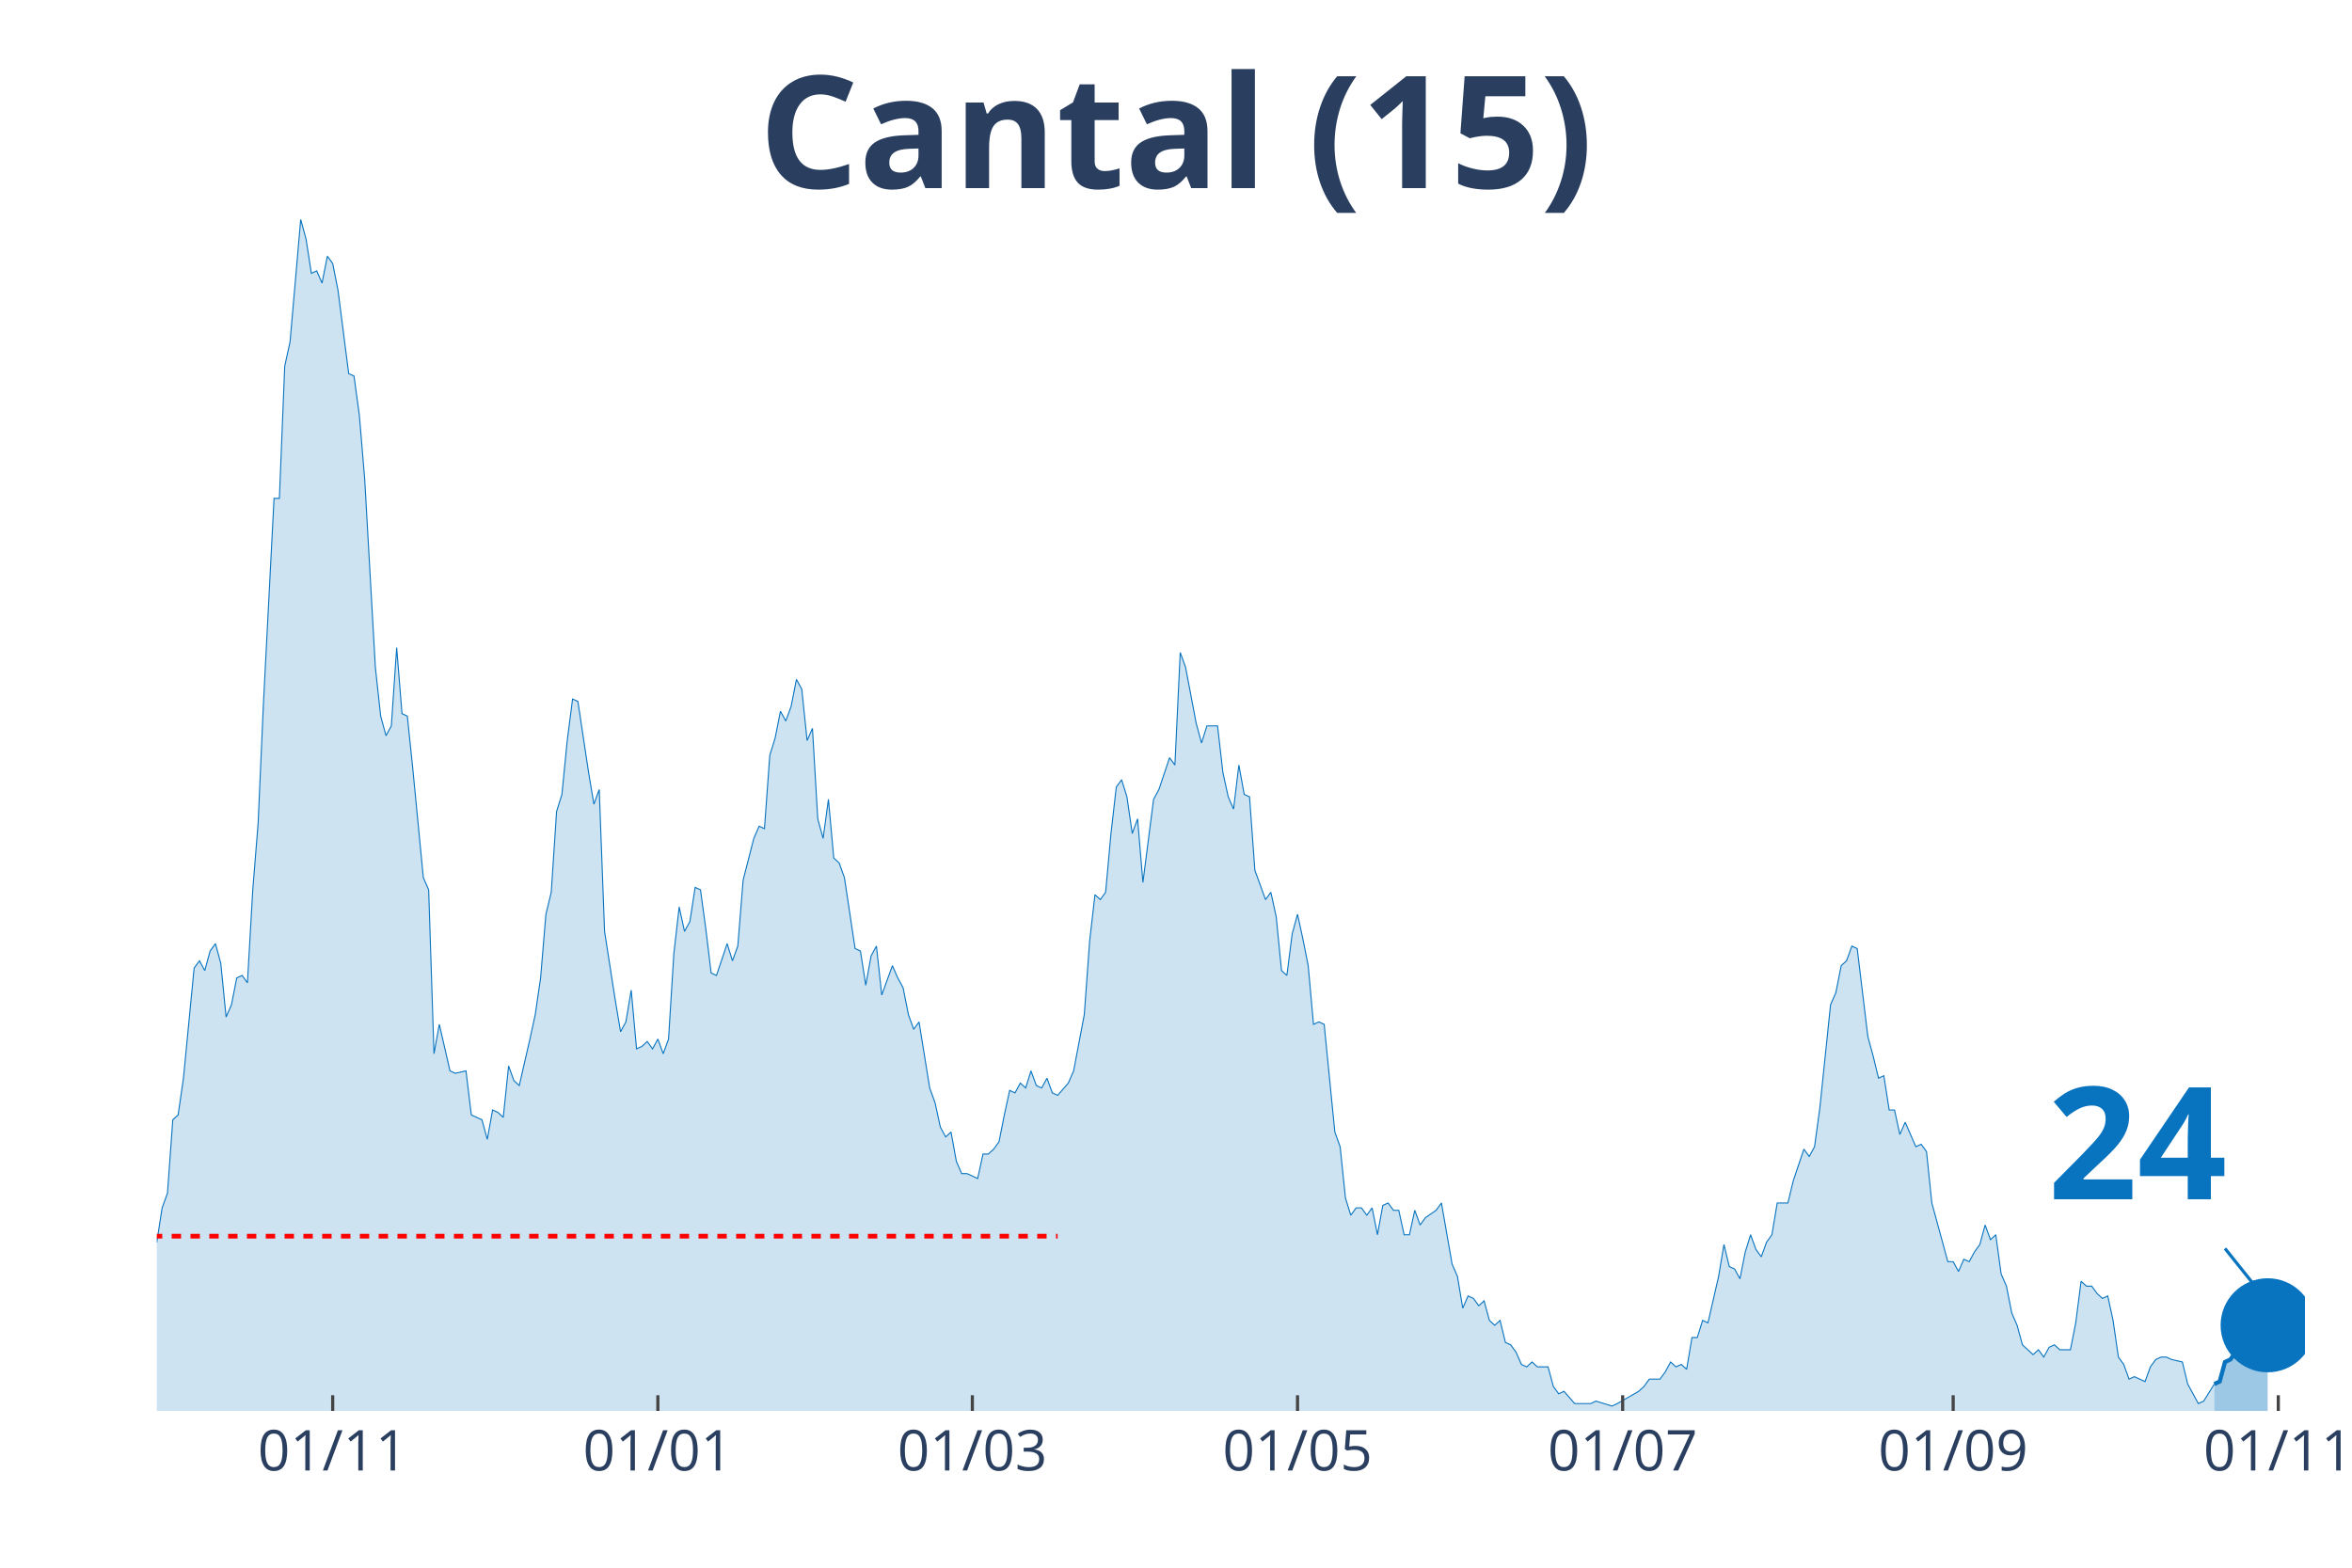
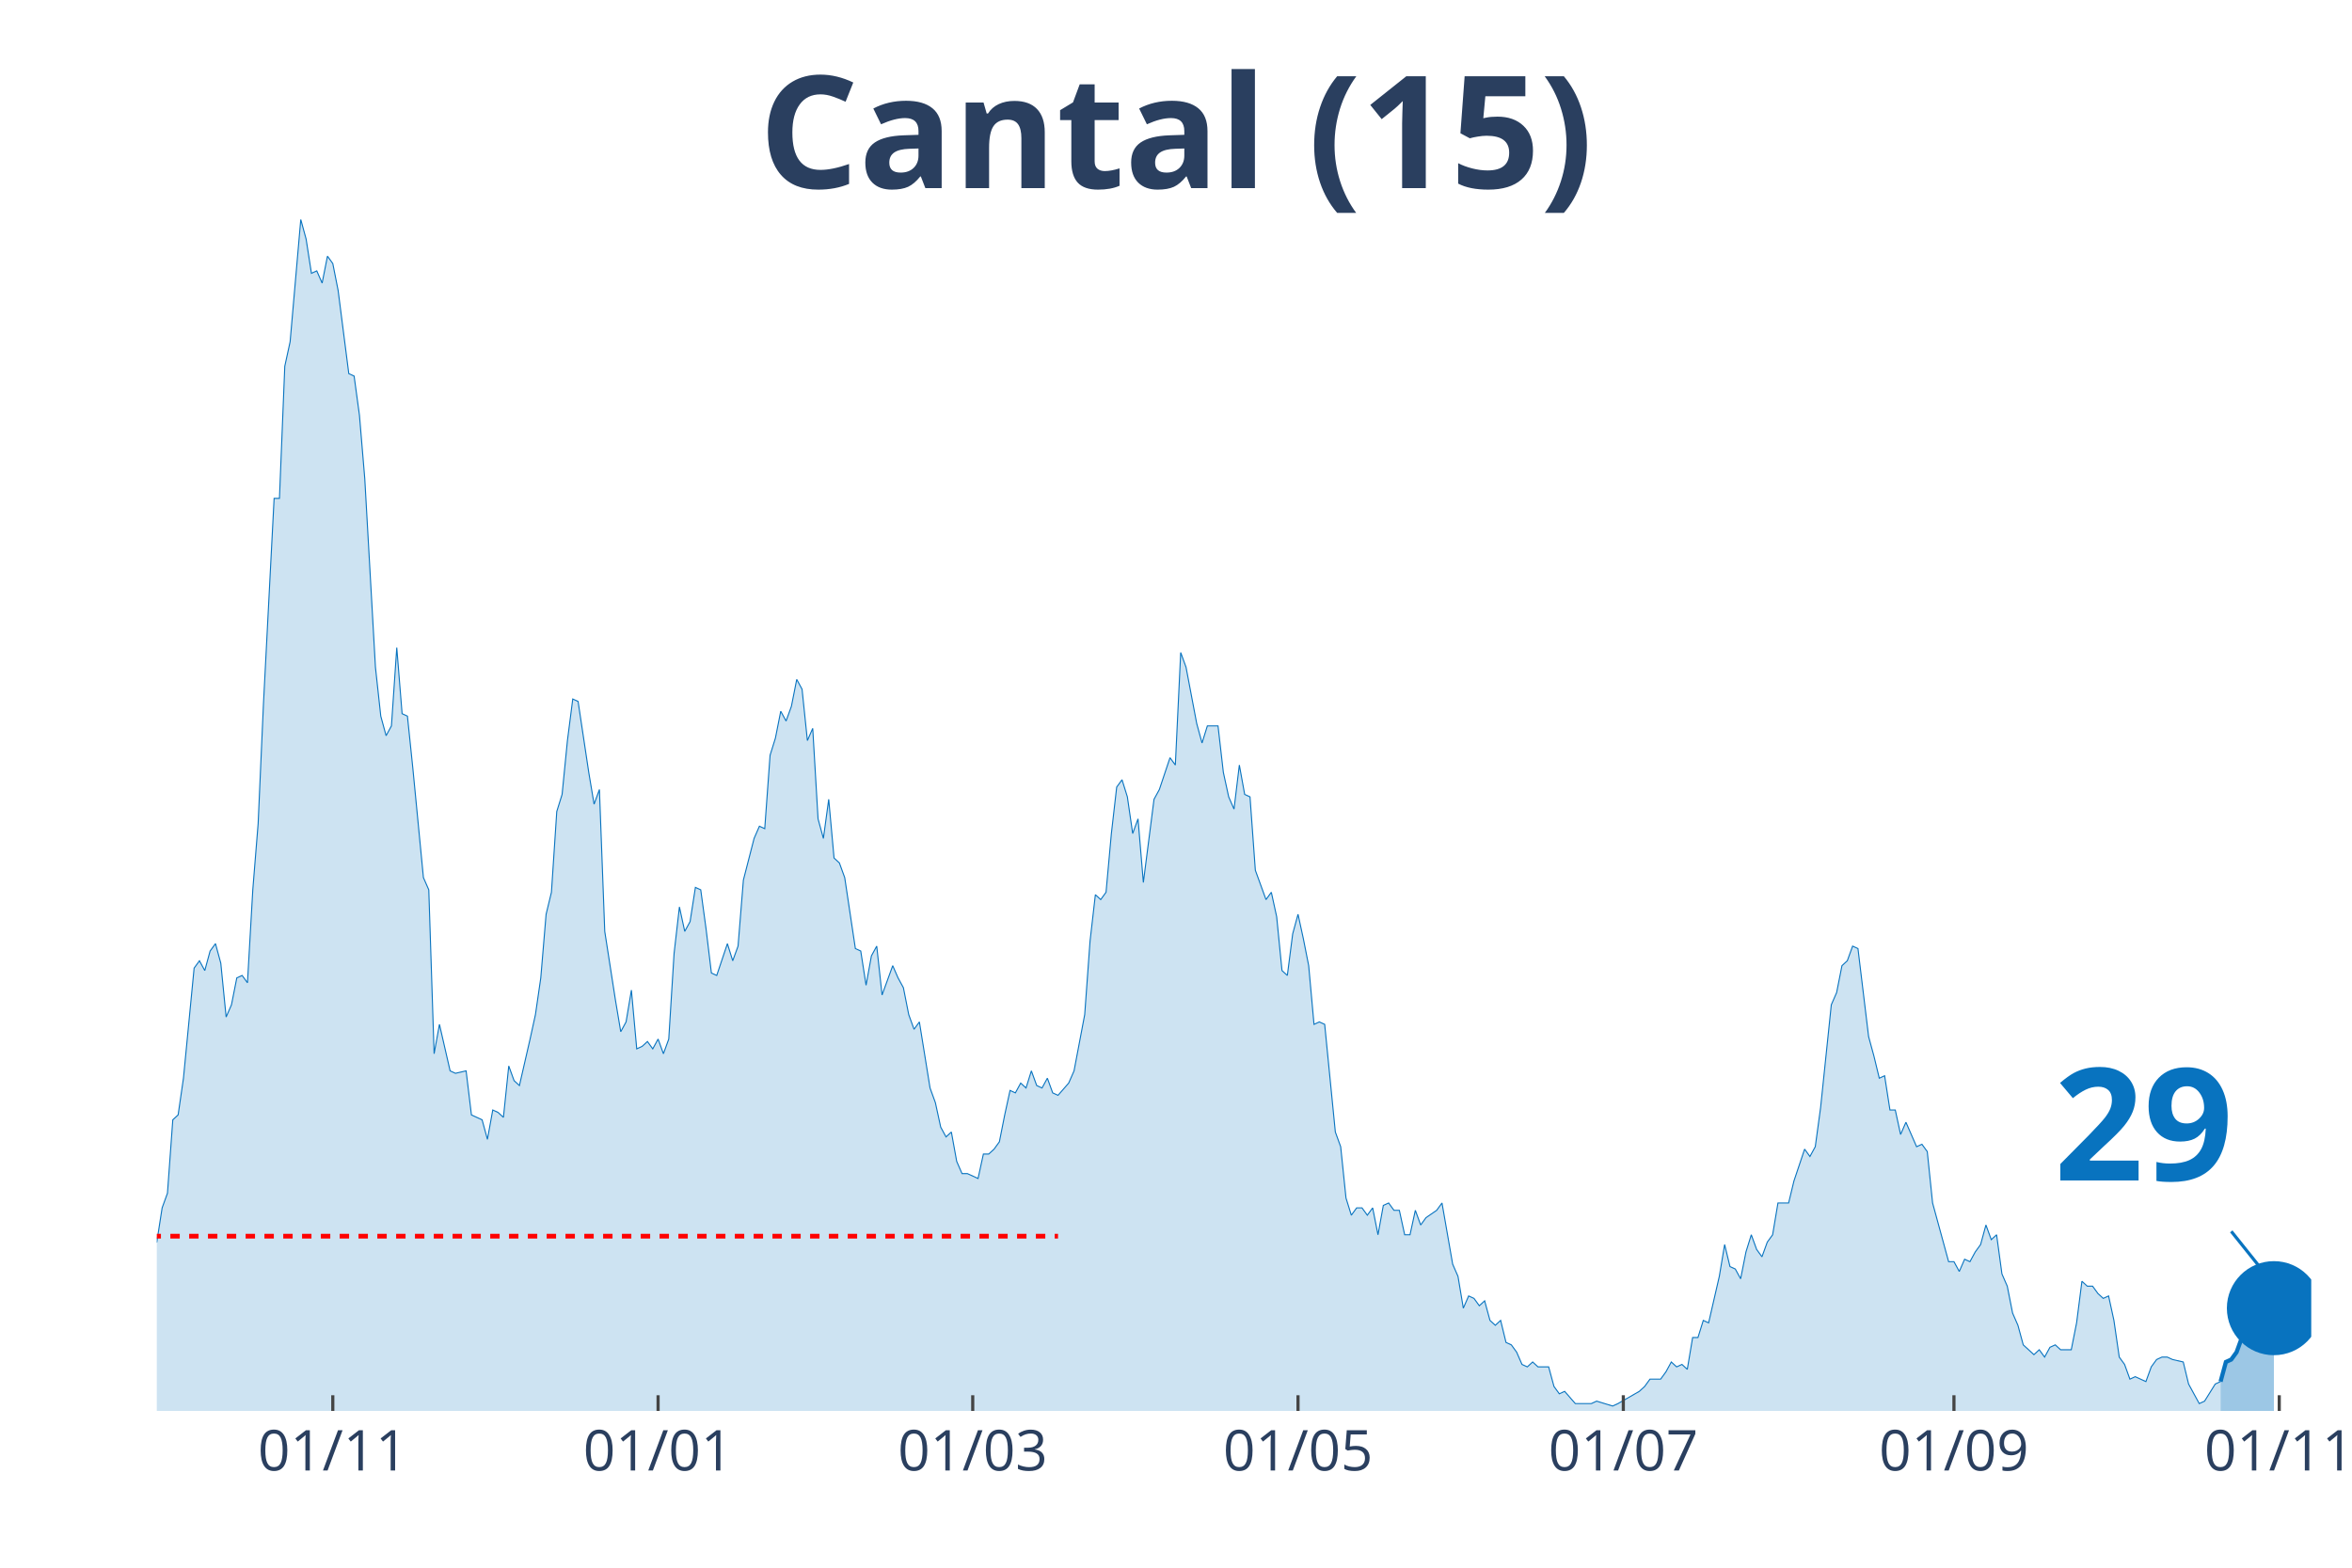
<svg xmlns="http://www.w3.org/2000/svg" class="main-svg" width="1125" height="750" style="" viewBox="0 0 750 500">
  <rect x="0" y="0" width="750" height="500" style="fill: rgb(0, 0, 0); fill-opacity: 0;" />
-   <defs id="defs-2edeae">
+   <defs id="defs-a81613">
    <g class="clips">
-       <clipPath id="clip2edeaexyplot" class="plotclip">
-         <rect width="685" height="380" />
+       <clipPath id="clipa81613xyplot" class="plotclip">
+         <rect width="687" height="380" />
      </clipPath>
-       <clipPath class="axesclip" id="clip2edeaex">
-         <rect x="50" y="0" width="685" height="500" />
+       <clipPath class="axesclip" id="clipa81613x">
+         <rect x="50" y="0" width="687" height="500" />
      </clipPath>
-       <clipPath class="axesclip" id="clip2edeaey">
+       <clipPath class="axesclip" id="clipa81613y">
        <rect x="0" y="70" width="750" height="380" />
      </clipPath>
-       <clipPath class="axesclip" id="clip2edeaexy">
-         <rect x="50" y="70" width="685" height="380" />
+       <clipPath class="axesclip" id="clipa81613xy">
+         <rect x="50" y="70" width="687" height="380" />
      </clipPath>
    </g>
    <g class="gradients" />
  </defs>
  <g class="bglayer">
-     <rect class="bg" x="50" y="70" width="685" height="380" style="fill: rgb(0, 0, 0); fill-opacity: 0; stroke-width: 0;" />
+     <rect class="bg" x="50" y="70" width="687" height="380" style="fill: rgb(0, 0, 0); fill-opacity: 0; stroke-width: 0;" />
  </g>
  <g class="layer-below">
    <g class="imagelayer" />
    <g class="shapelayer" />
  </g>
  <g class="cartesianlayer">
    <g class="subplot xy">
      <g class="layer-subplot">
        <g class="shapelayer" />
        <g class="imagelayer" />
      </g>
      <g class="gridlayer">
        <g class="x">
-           <path class="xgrid crisp" transform="translate(106.09,0)" d="M0,70v380" style="stroke: rgb(255, 255, 255); stroke-opacity: 1; stroke-width: 1px;" />
-           <path class="xgrid crisp" transform="translate(209.78,0)" d="M0,70v380" style="stroke: rgb(255, 255, 255); stroke-opacity: 1; stroke-width: 1px;" />
-           <path class="xgrid crisp" transform="translate(310.06,0)" d="M0,70v380" style="stroke: rgb(255, 255, 255); stroke-opacity: 1; stroke-width: 1px;" />
-           <path class="xgrid crisp" transform="translate(413.75,0)" d="M0,70v380" style="stroke: rgb(255, 255, 255); stroke-opacity: 1; stroke-width: 1px;" />
-           <path class="xgrid crisp" transform="translate(517.43,0)" d="M0,70v380" style="stroke: rgb(255, 255, 255); stroke-opacity: 1; stroke-width: 1px;" />
-           <path class="xgrid crisp" transform="translate(622.82,0)" d="M0,70v380" style="stroke: rgb(255, 255, 255); stroke-opacity: 1; stroke-width: 1px;" />
-           <path class="xgrid crisp" transform="translate(726.5,0)" d="M0,70v380" style="stroke: rgb(255, 255, 255); stroke-opacity: 1; stroke-width: 1px;" />
+           <path class="xgrid crisp" transform="translate(106.12,0)" d="M0,70v380" style="stroke: rgb(255, 255, 255); stroke-opacity: 1; stroke-width: 1px;" />
+           <path class="xgrid crisp" transform="translate(209.85,0)" d="M0,70v380" style="stroke: rgb(255, 255, 255); stroke-opacity: 1; stroke-width: 1px;" />
+           <path class="xgrid crisp" transform="translate(310.18,0)" d="M0,70v380" style="stroke: rgb(255, 255, 255); stroke-opacity: 1; stroke-width: 1px;" />
+           <path class="xgrid crisp" transform="translate(413.91,0)" d="M0,70v380" style="stroke: rgb(255, 255, 255); stroke-opacity: 1; stroke-width: 1px;" />
+           <path class="xgrid crisp" transform="translate(517.64,0)" d="M0,70v380" style="stroke: rgb(255, 255, 255); stroke-opacity: 1; stroke-width: 1px;" />
+           <path class="xgrid crisp" transform="translate(623.07,0)" d="M0,70v380" style="stroke: rgb(255, 255, 255); stroke-opacity: 1; stroke-width: 1px;" />
+           <path class="xgrid crisp" transform="translate(726.8,0)" d="M0,70v380" style="stroke: rgb(255, 255, 255); stroke-opacity: 1; stroke-width: 1px;" />
        </g>
        <g class="y" />
      </g>
      <g class="zerolinelayer" />
      <path class="xlines-below" />
      <path class="ylines-below" />
      <g class="overlines-below" />
      <g class="xaxislayer-below" />
      <g class="yaxislayer-below" />
      <g class="overaxes-below" />
-       <g class="plot" transform="translate(50, 70)" clip-path="url('#clip2edeaexyplot')">
+       <g class="plot" transform="translate(50, 70)" clip-path="url('#clipa81613xyplot')">
        <g class="scatterlayer mlayer">
-           <g class="trace scatter trace1e419f" style="stroke-miterlimit: 2;">
+           <g class="trace scatter trace58b6d8" style="stroke-miterlimit: 2;">
            <g class="fills">
              <g>
-                 <path class="js-fill" d="M656.1,380L-231.17,380L-231.17,376.1L-215.87,377.66L-214.17,379.22L-146.18,379.22L-144.48,379.22L-96.89,378.44L-95.19,376.88L-91.79,376.1L-90.09,376.88L-86.69,376.88L-84.99,376.88L-81.59,378.44L-79.89,378.44L-66.29,372.2L-64.59,372.98L-61.19,370.64L-59.49,372.2L-57.79,373.76L-56.09,372.98L-49.29,360.49L-47.59,351.91L-44.19,352.69L-42.49,351.13L-39.09,352.69L-37.39,344.11L-35.69,348.01L-34,346.45L-32.3,346.45L-30.6,350.35L-27.2,345.67L-25.5,348.01L-20.4,349.57L-18.7,347.23L-15.3,339.43L-13.6,342.55L-11.9,341.77L-10.2,337.08L-6.8,336.3L-5.1,333.18L-3.4,334.74L-1.7,327.72L0,326.16L1.7,315.24L3.4,310.55L5.1,287.15L6.8,285.59L8.5,273.88L11.9,238.77L13.6,236.43L15.3,239.55L17,233.31L18.7,230.97L20.4,237.21L22.1,254.37L23.8,250.47L25.5,241.89L27.2,241.11L28.9,243.45L30.6,213.8L32.3,192.73L34,154.5L37.39,88.95L39.09,88.95L40.79,46.82L42.49,39.01L45.89,0L47.59,6.24L49.29,17.17L50.99,16.39L52.69,20.29L54.39,11.7L56.09,14.05L57.79,22.63L61.19,49.16L62.89,49.94L64.59,62.42L66.29,82.71L69.69,142.79L71.39,158.4L73.09,164.64L74.79,161.52L76.49,136.55L78.19,157.62L79.89,158.4L81.59,174.78L84.99,209.9L86.69,213.8L88.39,266.08L90.09,256.71L93.49,271.54L95.19,272.32L98.59,271.54L100.29,285.59L103.68,287.15L105.38,293.39L107.08,284.02L108.78,284.8L110.48,286.37L112.18,269.98L113.88,274.66L115.58,276.22L118.98,261.4L120.68,253.59L122.38,241.89L124.08,221.6L125.78,214.58L127.48,188.83L129.18,183.37L130.88,166.2L132.58,152.94L134.28,153.72L137.68,176.34L139.38,186.49L141.08,181.81L142.78,227.06L146.18,248.91L147.88,259.06L149.58,255.93L151.28,245.79L152.98,264.52L154.68,263.74L156.38,262.18L158.08,264.52L159.78,261.4L161.48,266.08L163.18,261.4L164.88,234.09L166.58,219.26L168.28,227.06L169.98,223.94L171.67,213.02L173.37,213.8L175.07,226.28L176.77,240.33L178.47,241.11L181.87,230.97L183.57,236.43L185.27,231.75L186.97,210.68L190.37,197.41L192.07,193.51L193.77,194.29L195.47,170.88L197.17,165.42L198.87,156.84L200.57,159.96L202.27,155.28L203.97,146.69L205.67,149.82L207.37,166.2L209.07,162.3L210.77,191.17L212.47,197.41L214.17,184.93L215.87,203.66L217.57,205.22L219.27,209.9L222.67,232.53L224.37,233.31L226.07,244.23L227.77,234.87L229.47,231.75L231.17,247.35L234.57,237.99L236.27,241.89L237.97,245.01L239.67,253.59L241.36,258.28L243.06,255.93L246.46,277L248.16,281.68L249.86,289.49L251.56,292.61L253.26,291.05L254.96,300.41L256.66,304.31L258.36,304.31L261.76,305.87L263.46,298.07L265.16,298.07L266.86,296.51L268.56,294.17L270.26,285.59L271.96,277.78L273.66,278.56L275.36,275.44L277.06,277L278.76,271.54L280.46,276.22L282.16,277L283.86,273.88L285.56,278.56L287.26,279.34L290.66,275.44L292.36,271.54L295.76,253.59L297.46,230.18L299.16,215.36L300.86,216.92L302.56,214.58L304.26,195.85L305.96,181.03L307.66,178.69L309.35,184.15L311.05,195.85L312.75,191.17L314.45,211.46L317.85,184.93L319.55,181.81L322.95,171.66L324.65,174L326.35,138.11L328.05,142.79L331.45,160.74L333.15,166.98L334.85,161.52L336.55,161.52L338.25,161.52L339.95,176.34L341.65,184.15L343.35,188.05L345.05,174L346.75,183.37L348.45,184.15L350.15,207.56L353.55,216.92L355.25,214.58L356.95,222.38L358.65,239.55L360.35,241.11L362.05,227.84L363.75,221.6L365.45,229.4L367.15,237.99L368.85,256.71L370.55,255.93L372.25,256.71L375.65,291.05L377.34,295.73L379.04,312.11L380.74,317.58L382.44,315.24L384.14,315.24L385.84,317.58L387.54,315.24L389.24,323.82L390.94,314.46L392.64,313.68L394.34,316.02L396.04,316.02L397.74,323.82L399.44,323.82L401.14,316.02L402.84,320.7L404.54,318.36L407.94,316.02L409.64,313.68L413.04,333.18L414.74,337.08L416.44,347.23L418.14,343.33L419.84,344.11L421.54,346.45L423.24,344.89L424.94,351.13L426.64,352.69L428.34,351.13L430.04,358.15L431.74,358.93L433.44,361.27L435.14,365.17L436.84,365.95L438.54,364.39L440.24,365.95L441.94,365.95L443.64,365.95L445.33,372.2L447.03,374.54L448.73,373.76L452.13,377.66L453.83,377.66L457.23,377.66L458.93,376.88L464.03,378.44L465.73,377.66L472.53,373.76L474.23,372.2L475.93,369.86L477.63,369.86L479.33,369.86L481.03,367.52L482.73,364.39L484.43,365.95L486.13,365.17L487.83,366.74L489.53,356.59L491.23,356.59L492.93,351.13L494.63,351.91L498.03,337.08L499.73,326.94L501.43,333.96L503.13,334.74L504.83,337.86L506.53,329.28L508.23,323.82L509.93,328.5L511.63,330.84L513.33,326.16L515.02,323.82L516.72,313.68L520.12,313.68L521.82,306.65L525.22,296.51L526.92,298.85L528.62,295.73L530.32,283.24L533.72,250.47L535.42,246.57L537.12,237.99L538.82,236.43L540.52,231.75L542.22,232.53L545.62,260.62L547.32,266.86L549.02,273.88L550.72,273.1L552.42,284.02L554.12,284.02L555.82,291.83L557.52,287.93L560.92,295.73L562.62,294.95L564.32,297.29L566.02,313.68L571.12,332.4L572.82,332.4L574.52,335.52L576.22,331.62L577.92,332.4L579.62,329.28L581.32,326.94L583.01,320.7L584.71,325.38L586.41,323.82L588.11,336.3L589.81,340.21L591.51,348.79L593.21,352.69L594.91,358.93L596.61,360.49L598.31,362.05L600.01,360.49L601.71,362.83L603.41,359.71L605.11,358.93L606.81,360.49L610.21,360.49L611.91,351.91L613.61,338.64L615.31,340.21L617.01,340.21L618.71,342.55L620.41,344.11L622.11,343.33L623.81,351.13L625.51,362.83L627.21,365.17L628.91,369.86L630.61,369.08L632.31,369.86L634.01,370.64L635.71,365.95L637.41,363.61L639.11,362.83L640.81,362.83L642.51,363.61L645.91,364.39L647.61,371.42L651,377.66L652.7,376.88L656.1,371.42" style="fill: rgb(8, 115, 191); fill-opacity: 0.2; stroke-width: 0;" />
+                 <path class="js-fill" d="M658.09,380L-231.27,380L-231.27,376.1L-215.96,377.66L-214.26,379.22L-146.24,379.22L-144.54,379.22L-96.93,378.44L-95.23,376.88L-91.83,376.1L-90.13,376.88L-86.73,376.88L-85.02,376.88L-81.62,378.44L-79.92,378.44L-66.32,372.2L-64.62,372.98L-61.22,370.64L-59.52,372.2L-57.82,373.76L-56.12,372.98L-49.31,360.49L-47.61,351.91L-44.21,352.69L-42.51,351.13L-39.11,352.69L-37.41,344.11L-35.71,348.01L-34.01,346.45L-32.31,346.45L-30.61,350.35L-27.21,345.67L-25.51,348.01L-20.41,349.57L-18.71,347.23L-15.3,339.43L-13.6,342.55L-11.9,341.77L-10.2,337.08L-6.8,336.3L-5.1,333.18L-3.4,334.74L-1.7,327.72L0,326.16L1.7,315.24L3.4,310.55L5.1,287.15L6.8,285.59L8.5,273.88L11.9,238.77L13.6,236.43L15.3,239.55L17,233.31L18.71,230.97L20.41,237.21L22.11,254.37L23.81,250.47L25.51,241.89L27.21,241.11L28.91,243.45L30.61,213.8L32.31,192.73L34.01,154.5L37.41,88.95L39.11,88.95L40.81,46.82L42.51,39.01L45.91,0L47.61,6.24L49.31,17.17L51.01,16.39L52.72,20.29L54.42,11.7L56.12,14.05L57.82,22.63L61.22,49.16L62.92,49.94L64.62,62.42L66.32,82.71L69.72,142.79L71.42,158.4L73.12,164.64L74.82,161.52L76.52,136.55L78.22,157.62L79.92,158.4L81.62,174.78L85.02,209.9L86.73,213.8L88.43,266.08L90.13,256.71L93.53,271.54L95.23,272.32L98.63,271.54L100.33,285.59L103.73,287.15L105.43,293.39L107.13,284.02L108.83,284.8L110.53,286.37L112.23,269.98L113.93,274.66L115.63,276.22L119.03,261.4L120.74,253.59L122.44,241.89L124.14,221.6L125.84,214.58L127.54,188.83L129.24,183.37L130.94,166.2L132.64,152.94L134.34,153.72L137.74,176.34L139.44,186.49L141.14,181.81L142.84,227.06L146.24,248.91L147.94,259.06L149.64,255.93L151.34,245.79L153.04,264.52L154.75,263.74L156.45,262.18L158.15,264.52L159.85,261.4L161.55,266.08L163.25,261.4L164.95,234.09L166.65,219.26L168.35,227.06L170.05,223.94L171.75,213.02L173.45,213.8L175.15,226.28L176.85,240.33L178.55,241.11L181.95,230.97L183.65,236.43L185.35,231.75L187.05,210.68L190.46,197.41L192.16,193.51L193.86,194.29L195.56,170.88L197.26,165.42L198.96,156.84L200.66,159.96L202.36,155.28L204.06,146.69L205.76,149.82L207.46,166.2L209.16,162.3L210.86,191.17L212.56,197.41L214.26,184.93L215.96,203.66L217.66,205.22L219.36,209.9L222.76,232.53L224.47,233.31L226.17,244.23L227.87,234.87L229.57,231.75L231.27,247.35L234.67,237.99L236.37,241.89L238.07,245.01L239.77,253.59L241.47,258.28L243.17,255.93L246.57,277L248.27,281.68L249.97,289.49L251.67,292.61L253.37,291.05L255.07,300.41L256.77,304.31L258.48,304.31L261.88,305.87L263.58,298.07L265.28,298.07L266.98,296.51L268.68,294.17L270.38,285.59L272.08,277.78L273.78,278.56L275.48,275.44L277.18,277L278.88,271.54L280.58,276.22L282.28,277L283.98,273.88L285.68,278.56L287.38,279.34L290.78,275.44L292.49,271.54L295.89,253.59L297.59,230.18L299.29,215.36L300.99,216.92L302.69,214.58L304.39,195.85L306.09,181.03L307.79,178.69L309.49,184.15L311.19,195.85L312.89,191.17L314.59,211.46L317.99,184.93L319.69,181.81L323.09,171.66L324.79,174L326.5,138.11L328.2,142.79L331.6,160.74L333.3,166.98L335,161.52L336.7,161.52L338.4,161.52L340.1,176.34L341.8,184.15L343.5,188.05L345.2,174L346.9,183.37L348.6,184.15L350.3,207.56L353.7,216.92L355.4,214.58L357.1,222.38L358.8,239.55L360.5,241.11L362.21,227.84L363.91,221.6L365.61,229.4L367.31,237.99L369.01,256.71L370.71,255.93L372.41,256.71L375.81,291.05L377.51,295.73L379.21,312.11L380.91,317.58L382.61,315.24L384.31,315.24L386.01,317.58L387.71,315.24L389.41,323.82L391.11,314.46L392.81,313.68L394.51,316.02L396.22,316.02L397.92,323.82L399.62,323.82L401.32,316.02L403.02,320.7L404.72,318.36L408.12,316.02L409.82,313.68L413.22,333.18L414.92,337.08L416.62,347.23L418.32,343.33L420.02,344.11L421.72,346.45L423.42,344.89L425.12,351.13L426.82,352.69L428.52,351.13L430.23,358.15L431.93,358.93L433.63,361.27L435.33,365.17L437.03,365.95L438.73,364.39L440.43,365.95L442.13,365.95L443.83,365.95L445.53,372.2L447.23,374.54L448.93,373.76L452.33,377.66L454.03,377.66L457.43,377.66L459.13,376.88L464.24,378.44L465.94,377.66L472.74,373.76L474.44,372.2L476.14,369.86L477.84,369.86L479.54,369.86L481.24,367.52L482.94,364.39L484.64,365.95L486.34,365.17L488.04,366.74L489.74,356.59L491.44,356.59L493.14,351.13L494.84,351.91L498.25,337.08L499.95,326.94L501.65,333.96L503.35,334.74L505.05,337.86L506.75,329.28L508.45,323.82L510.15,328.5L511.85,330.84L513.55,326.16L515.25,323.82L516.95,313.68L520.35,313.68L522.05,306.65L525.45,296.51L527.15,298.85L528.85,295.73L530.55,283.24L533.96,250.47L535.66,246.57L537.36,237.99L539.06,236.43L540.76,231.75L542.46,232.53L545.86,260.62L547.56,266.86L549.26,273.88L550.96,273.1L552.66,284.02L554.36,284.02L556.06,291.83L557.76,287.93L561.16,295.73L562.86,294.95L564.56,297.29L566.26,313.68L571.37,332.4L573.07,332.4L574.77,335.52L576.47,331.62L578.17,332.4L579.87,329.28L581.57,326.94L583.27,320.7L584.97,325.38L586.67,323.82L588.37,336.3L590.07,340.21L591.77,348.79L593.47,352.69L595.17,358.93L596.87,360.49L598.57,362.05L600.27,360.49L601.98,362.83L603.68,359.71L605.38,358.93L607.08,360.49L610.48,360.49L612.18,351.91L613.88,338.64L615.58,340.21L617.28,340.21L618.98,342.55L620.68,344.11L622.38,343.33L624.08,351.13L625.78,362.83L627.48,365.17L629.18,369.86L630.88,369.08L632.58,369.86L634.28,370.64L635.99,365.95L637.69,363.61L639.39,362.83L641.09,362.83L642.79,363.61L646.19,364.39L647.89,371.42L651.29,377.66L652.99,376.88L656.39,371.42L658.09,370.64" style="fill: rgb(8, 115, 191); fill-opacity: 0.2; stroke-width: 0;" />
              </g>
            </g>
            <g class="errorbars" />
            <g class="lines">
-               <path class="js-line" d="M-231.17,376.1L-215.87,377.66L-214.17,379.22L-146.18,379.22L-144.48,379.22L-96.89,378.44L-95.19,376.88L-91.79,376.1L-90.09,376.88L-86.69,376.88L-84.99,376.88L-81.59,378.44L-79.89,378.44L-66.29,372.2L-64.59,372.98L-61.19,370.64L-59.49,372.2L-57.79,373.76L-56.09,372.98L-49.29,360.49L-47.59,351.91L-44.19,352.69L-42.49,351.13L-39.09,352.69L-37.39,344.11L-35.69,348.01L-34,346.45L-32.3,346.45L-30.6,350.35L-27.2,345.67L-25.5,348.01L-20.4,349.57L-18.7,347.23L-15.3,339.43L-13.6,342.55L-11.9,341.77L-10.2,337.08L-6.8,336.3L-5.1,333.18L-3.4,334.74L-1.7,327.72L0,326.16L1.7,315.24L3.4,310.55L5.1,287.15L6.8,285.59L8.5,273.88L11.9,238.77L13.6,236.43L15.3,239.55L17,233.31L18.7,230.97L20.4,237.21L22.1,254.37L23.8,250.47L25.5,241.89L27.2,241.11L28.9,243.45L30.6,213.8L32.3,192.73L34,154.5L37.39,88.95L39.09,88.95L40.79,46.82L42.49,39.01L45.89,0L47.59,6.24L49.29,17.17L50.99,16.39L52.69,20.29L54.39,11.7L56.09,14.05L57.79,22.63L61.19,49.16L62.89,49.94L64.59,62.42L66.29,82.71L69.69,142.79L71.39,158.4L73.09,164.64L74.79,161.52L76.49,136.55L78.19,157.62L79.89,158.4L81.59,174.78L84.99,209.9L86.69,213.8L88.39,266.08L90.09,256.71L93.49,271.54L95.19,272.32L98.59,271.54L100.29,285.59L103.68,287.15L105.38,293.39L107.08,284.02L108.78,284.8L110.48,286.37L112.18,269.98L113.88,274.66L115.58,276.22L118.98,261.4L120.68,253.59L122.38,241.89L124.08,221.6L125.78,214.58L127.48,188.83L129.18,183.37L130.88,166.2L132.58,152.94L134.28,153.72L137.68,176.34L139.38,186.49L141.08,181.81L142.78,227.06L146.18,248.91L147.88,259.06L149.58,255.93L151.28,245.79L152.98,264.52L154.68,263.74L156.38,262.18L158.08,264.52L159.78,261.4L161.48,266.08L163.18,261.4L164.88,234.09L166.58,219.26L168.28,227.06L169.98,223.94L171.67,213.02L173.37,213.8L175.07,226.28L176.77,240.33L178.47,241.11L181.87,230.97L183.57,236.43L185.27,231.75L186.97,210.68L190.37,197.41L192.07,193.51L193.77,194.29L195.47,170.88L197.17,165.42L198.87,156.84L200.57,159.96L202.27,155.28L203.97,146.69L205.67,149.82L207.37,166.2L209.07,162.3L210.77,191.17L212.47,197.41L214.17,184.93L215.87,203.66L217.57,205.22L219.27,209.9L222.67,232.53L224.37,233.31L226.07,244.23L227.77,234.87L229.47,231.75L231.17,247.35L234.57,237.99L236.27,241.89L237.97,245.01L239.67,253.59L241.36,258.28L243.06,255.93L246.46,277L248.16,281.68L249.86,289.49L251.56,292.61L253.26,291.05L254.96,300.41L256.66,304.31L258.36,304.31L261.76,305.87L263.46,298.07L265.16,298.07L266.86,296.51L268.56,294.17L270.26,285.59L271.96,277.78L273.66,278.56L275.36,275.44L277.06,277L278.76,271.54L280.46,276.22L282.16,277L283.86,273.88L285.56,278.56L287.26,279.34L290.66,275.44L292.36,271.54L295.76,253.59L297.46,230.18L299.16,215.36L300.86,216.92L302.56,214.58L304.26,195.85L305.96,181.03L307.66,178.69L309.35,184.15L311.05,195.85L312.75,191.17L314.45,211.46L317.85,184.93L319.55,181.81L322.95,171.66L324.65,174L326.35,138.11L328.05,142.79L331.45,160.74L333.15,166.98L334.85,161.52L336.55,161.52L338.25,161.52L339.95,176.34L341.65,184.15L343.35,188.05L345.05,174L346.75,183.37L348.45,184.15L350.15,207.56L353.55,216.92L355.25,214.58L356.95,222.38L358.65,239.55L360.35,241.11L362.05,227.84L363.75,221.6L365.45,229.4L367.15,237.99L368.85,256.71L370.55,255.93L372.25,256.71L375.65,291.05L377.34,295.73L379.04,312.11L380.74,317.58L382.44,315.24L384.14,315.24L385.84,317.58L387.54,315.24L389.24,323.82L390.94,314.46L392.64,313.68L394.34,316.02L396.04,316.02L397.74,323.82L399.44,323.82L401.14,316.02L402.84,320.7L404.54,318.36L407.94,316.02L409.64,313.68L413.04,333.18L414.74,337.08L416.44,347.23L418.14,343.33L419.84,344.11L421.54,346.45L423.24,344.89L424.94,351.13L426.64,352.69L428.34,351.13L430.04,358.15L431.74,358.93L433.44,361.27L435.14,365.17L436.84,365.95L438.54,364.39L440.24,365.95L441.94,365.95L443.64,365.95L445.33,372.2L447.03,374.54L448.73,373.76L452.13,377.66L453.83,377.66L457.23,377.66L458.93,376.88L464.03,378.44L465.73,377.66L472.53,373.76L474.23,372.2L475.93,369.86L477.63,369.86L479.33,369.86L481.03,367.52L482.73,364.39L484.43,365.95L486.13,365.17L487.83,366.74L489.53,356.59L491.23,356.59L492.93,351.13L494.63,351.91L498.03,337.08L499.73,326.94L501.43,333.96L503.13,334.74L504.83,337.86L506.53,329.28L508.23,323.82L509.93,328.5L511.63,330.84L513.33,326.16L515.02,323.82L516.72,313.68L520.12,313.68L521.82,306.65L525.22,296.51L526.92,298.85L528.62,295.73L530.32,283.24L533.72,250.47L535.42,246.57L537.12,237.99L538.82,236.43L540.52,231.75L542.22,232.53L545.62,260.62L547.32,266.86L549.02,273.88L550.72,273.1L552.42,284.02L554.12,284.02L555.82,291.83L557.52,287.93L560.92,295.73L562.62,294.95L564.32,297.29L566.02,313.68L571.12,332.4L572.82,332.4L574.52,335.52L576.22,331.62L577.92,332.4L579.62,329.28L581.32,326.94L583.01,320.7L584.71,325.38L586.41,323.82L588.11,336.3L589.81,340.21L591.51,348.79L593.21,352.69L594.91,358.93L596.61,360.49L598.31,362.05L600.01,360.49L601.71,362.83L603.41,359.71L605.11,358.93L606.81,360.49L610.21,360.49L611.91,351.91L613.61,338.64L615.31,340.21L617.01,340.21L618.71,342.55L620.41,344.11L622.11,343.33L623.81,351.13L625.51,362.83L627.21,365.17L628.91,369.86L630.61,369.08L632.31,369.86L634.01,370.64L635.71,365.95L637.41,363.61L639.11,362.83L640.81,362.83L642.51,363.61L645.91,364.39L647.61,371.42L651,377.66L652.7,376.88L656.1,371.42" style="vector-effect: non-scaling-stroke; fill: none; stroke: rgb(8, 115, 191); stroke-opacity: 1; stroke-width: 0.5px; opacity: 1;" />
+               <path class="js-line" d="M-231.27,376.1L-215.96,377.66L-214.26,379.22L-146.24,379.22L-144.54,379.22L-96.93,378.44L-95.23,376.88L-91.83,376.1L-90.13,376.88L-86.73,376.88L-85.02,376.88L-81.62,378.44L-79.92,378.44L-66.32,372.2L-64.62,372.98L-61.22,370.64L-59.52,372.2L-57.82,373.76L-56.12,372.98L-49.31,360.49L-47.61,351.91L-44.21,352.69L-42.51,351.13L-39.11,352.69L-37.41,344.11L-35.71,348.01L-34.01,346.45L-32.31,346.45L-30.61,350.35L-27.21,345.67L-25.51,348.01L-20.41,349.57L-18.71,347.23L-15.3,339.43L-13.6,342.55L-11.9,341.77L-10.2,337.08L-6.8,336.3L-5.1,333.18L-3.4,334.74L-1.7,327.72L0,326.16L1.7,315.24L3.4,310.55L5.1,287.15L6.8,285.59L8.5,273.88L11.9,238.77L13.6,236.43L15.3,239.55L17,233.31L18.71,230.97L20.41,237.21L22.11,254.37L23.81,250.47L25.51,241.89L27.21,241.11L28.91,243.45L30.61,213.8L32.31,192.73L34.01,154.5L37.41,88.95L39.11,88.95L40.81,46.82L42.51,39.01L45.91,0L47.61,6.24L49.31,17.17L51.01,16.39L52.72,20.29L54.42,11.7L56.12,14.05L57.82,22.63L61.22,49.16L62.92,49.94L64.62,62.42L66.32,82.71L69.72,142.79L71.42,158.4L73.12,164.64L74.82,161.52L76.52,136.55L78.22,157.62L79.92,158.4L81.62,174.78L85.02,209.9L86.73,213.8L88.43,266.08L90.13,256.71L93.53,271.54L95.23,272.32L98.63,271.54L100.33,285.59L103.73,287.15L105.43,293.39L107.13,284.02L108.83,284.8L110.53,286.37L112.23,269.98L113.93,274.66L115.63,276.22L119.03,261.4L120.74,253.59L122.44,241.89L124.14,221.6L125.84,214.58L127.54,188.83L129.24,183.37L130.94,166.2L132.64,152.94L134.34,153.72L137.74,176.34L139.44,186.49L141.14,181.81L142.84,227.06L146.24,248.91L147.94,259.06L149.64,255.93L151.34,245.79L153.04,264.52L154.75,263.74L156.45,262.18L158.15,264.52L159.85,261.4L161.55,266.08L163.25,261.4L164.95,234.09L166.65,219.26L168.35,227.06L170.05,223.94L171.75,213.02L173.45,213.8L175.15,226.28L176.85,240.33L178.55,241.11L181.95,230.97L183.65,236.43L185.35,231.75L187.05,210.68L190.46,197.41L192.16,193.51L193.86,194.29L195.56,170.88L197.26,165.42L198.96,156.84L200.66,159.96L202.36,155.28L204.06,146.69L205.76,149.82L207.46,166.2L209.16,162.3L210.86,191.17L212.56,197.41L214.26,184.93L215.96,203.66L217.66,205.22L219.36,209.9L222.76,232.53L224.47,233.31L226.17,244.23L227.87,234.87L229.57,231.75L231.27,247.35L234.67,237.99L236.37,241.89L238.07,245.01L239.77,253.59L241.47,258.28L243.17,255.93L246.57,277L248.27,281.68L249.97,289.49L251.67,292.61L253.37,291.05L255.07,300.41L256.77,304.31L258.48,304.31L261.88,305.87L263.58,298.07L265.28,298.07L266.98,296.51L268.68,294.17L270.38,285.59L272.08,277.78L273.78,278.56L275.48,275.44L277.18,277L278.88,271.54L280.58,276.22L282.28,277L283.98,273.88L285.68,278.56L287.38,279.34L290.78,275.44L292.49,271.54L295.89,253.59L297.59,230.18L299.29,215.36L300.99,216.92L302.69,214.58L304.39,195.85L306.09,181.03L307.79,178.69L309.49,184.15L311.19,195.85L312.89,191.17L314.59,211.46L317.99,184.93L319.69,181.81L323.09,171.66L324.79,174L326.5,138.11L328.2,142.79L331.6,160.74L333.3,166.98L335,161.52L336.7,161.52L338.4,161.52L340.1,176.34L341.8,184.15L343.5,188.05L345.2,174L346.9,183.37L348.6,184.15L350.3,207.56L353.7,216.92L355.4,214.58L357.1,222.38L358.8,239.55L360.5,241.11L362.21,227.84L363.91,221.6L365.61,229.4L367.31,237.99L369.01,256.71L370.71,255.93L372.41,256.71L375.81,291.05L377.51,295.73L379.21,312.11L380.91,317.58L382.61,315.24L384.31,315.24L386.01,317.58L387.71,315.24L389.41,323.82L391.11,314.46L392.81,313.68L394.51,316.02L396.22,316.02L397.92,323.82L399.62,323.82L401.32,316.02L403.02,320.7L404.72,318.36L408.12,316.02L409.82,313.68L413.22,333.18L414.92,337.08L416.62,347.23L418.32,343.33L420.02,344.11L421.72,346.45L423.42,344.89L425.12,351.13L426.82,352.69L428.52,351.13L430.23,358.15L431.93,358.93L433.63,361.27L435.33,365.17L437.03,365.95L438.73,364.39L440.43,365.95L442.13,365.95L443.83,365.95L445.53,372.2L447.23,374.54L448.93,373.76L452.33,377.66L454.03,377.66L457.43,377.66L459.13,376.88L464.24,378.44L465.94,377.66L472.74,373.76L474.44,372.2L476.14,369.86L477.84,369.86L479.54,369.86L481.24,367.52L482.94,364.39L484.64,365.95L486.34,365.17L488.04,366.74L489.74,356.59L491.44,356.59L493.14,351.13L494.84,351.91L498.25,337.08L499.95,326.94L501.65,333.96L503.35,334.74L505.05,337.86L506.75,329.28L508.45,323.82L510.15,328.5L511.85,330.84L513.55,326.16L515.25,323.82L516.95,313.68L520.35,313.68L522.05,306.65L525.45,296.51L527.15,298.85L528.85,295.73L530.55,283.24L533.96,250.47L535.66,246.57L537.36,237.99L539.06,236.43L540.76,231.75L542.46,232.53L545.86,260.62L547.56,266.86L549.26,273.88L550.96,273.1L552.66,284.02L554.36,284.02L556.06,291.83L557.76,287.93L561.16,295.73L562.86,294.95L564.56,297.29L566.26,313.68L571.37,332.4L573.07,332.4L574.77,335.52L576.47,331.62L578.17,332.4L579.87,329.28L581.57,326.94L583.27,320.7L584.97,325.38L586.67,323.82L588.37,336.3L590.07,340.21L591.77,348.79L593.47,352.69L595.17,358.93L596.87,360.49L598.57,362.05L600.27,360.49L601.98,362.83L603.68,359.71L605.38,358.93L607.08,360.49L610.48,360.49L612.18,351.91L613.88,338.64L615.58,340.21L617.28,340.21L618.98,342.55L620.68,344.11L622.38,343.33L624.08,351.13L625.78,362.83L627.48,365.17L629.18,369.86L630.88,369.08L632.58,369.86L634.28,370.64L635.99,365.95L637.69,363.61L639.39,362.83L641.09,362.83L642.79,363.61L646.19,364.39L647.89,371.42L651.29,377.66L652.99,376.88L656.39,371.42L658.09,370.64" style="vector-effect: non-scaling-stroke; fill: none; stroke: rgb(8, 115, 191); stroke-opacity: 1; stroke-width: 0.5px; opacity: 1;" />
            </g>
            <g class="points" />
            <g class="text" />
          </g>
-           <g class="trace scatter tracec80347" style="stroke-miterlimit: 2;">
+           <g class="trace scatter trace7760f2" style="stroke-miterlimit: 2;">
            <g class="fills">
              <g>
-                 <path class="js-fill" d="M673.1,380L656.1,380L656.1,371.42L657.8,370.64L659.5,364.39L661.2,363.61L662.9,361.27L664.6,356.59L666.3,355.03L668,352.69L669.7,353.47L671.4,358.93L673.1,352.69" style="fill: rgb(8, 115, 191); fill-opacity: 0.4; stroke-width: 0;" />
+                 <path class="js-fill" d="M675.1,380L658.09,380L658.09,370.64L659.79,364.39L661.49,363.61L663.19,361.27L664.89,356.59L668.29,352.69L670,353.47L671.7,358.93L673.4,352.69L675.1,347.23" style="fill: rgb(8, 115, 191); fill-opacity: 0.4; stroke-width: 0;" />
              </g>
            </g>
            <g class="errorbars" />
            <g class="lines">
-               <path class="js-line" d="M656.1,371.42L657.8,370.64L659.5,364.39L661.2,363.61L662.9,361.27L664.6,356.59L666.3,355.03L668,352.69L669.7,353.47L671.4,358.93L673.1,352.69" style="vector-effect: non-scaling-stroke; fill: none; stroke: rgb(8, 115, 191); stroke-opacity: 1; stroke-width: 2px; opacity: 1;" />
+               <path class="js-line" d="M658.09,370.64L659.79,364.39L661.49,363.61L663.19,361.27L664.89,356.59L668.29,352.69L670,353.47L671.7,358.93L673.4,352.69L675.1,347.23" style="vector-effect: non-scaling-stroke; fill: none; stroke: rgb(8, 115, 191); stroke-opacity: 1; stroke-width: 2px; opacity: 1;" />
            </g>
            <g class="points" />
            <g class="text" />
          </g>
-           <g class="trace scatter trace4656a4" style="stroke-miterlimit: 2; opacity: 1;">
+           <g class="trace scatter tracef6899d" style="stroke-miterlimit: 2; opacity: 1;">
            <g class="fills" />
            <g class="errorbars" />
            <g class="lines" />
            <g class="points">
-               <path class="point" transform="translate(673.1,352.69)" d="M15,0A15,15 0 1,1 0,-15A15,15 0 0,1 15,0Z" style="opacity: 1; stroke-width: 0px; fill: rgb(8, 115, 191); fill-opacity: 1;" />
+               <path class="point" transform="translate(675.1,347.23)" d="M15,0A15,15 0 1,1 0,-15A15,15 0 0,1 15,0Z" style="opacity: 1; stroke-width: 0px; fill: rgb(8, 115, 191); fill-opacity: 1;" />
            </g>
            <g class="text" />
          </g>
        </g>
      </g>
      <g class="overplot" />
      <path class="xlines-above crisp" style="fill: none; stroke-width: 1px; stroke: rgb(0, 0, 0); stroke-opacity: 0;" d="" />
      <path class="ylines-above crisp" style="fill: none;" d="M0,0" />
      <g class="overlines-above" />
      <g class="xaxislayer-above">
-         <path class="xtick ticks crisp" d="M0,450v-5" transform="translate(106.09,0)" style="stroke: rgb(68, 68, 68); stroke-opacity: 1; stroke-width: 1px;" />
-         <path class="xtick ticks crisp" d="M0,450v-5" transform="translate(209.78,0)" style="stroke: rgb(68, 68, 68); stroke-opacity: 1; stroke-width: 1px;" />
-         <path class="xtick ticks crisp" d="M0,450v-5" transform="translate(310.06,0)" style="stroke: rgb(68, 68, 68); stroke-opacity: 1; stroke-width: 1px;" />
-         <path class="xtick ticks crisp" d="M0,450v-5" transform="translate(413.75,0)" style="stroke: rgb(68, 68, 68); stroke-opacity: 1; stroke-width: 1px;" />
-         <path class="xtick ticks crisp" d="M0,450v-5" transform="translate(517.43,0)" style="stroke: rgb(68, 68, 68); stroke-opacity: 1; stroke-width: 1px;" />
-         <path class="xtick ticks crisp" d="M0,450v-5" transform="translate(622.82,0)" style="stroke: rgb(68, 68, 68); stroke-opacity: 1; stroke-width: 1px;" />
-         <path class="xtick ticks crisp" d="M0,450v-5" transform="translate(726.5,0)" style="stroke: rgb(68, 68, 68); stroke-opacity: 1; stroke-width: 1px;" />
+         <path class="xtick ticks crisp" d="M0,450v-5" transform="translate(106.12,0)" style="stroke: rgb(68, 68, 68); stroke-opacity: 1; stroke-width: 1px;" />
+         <path class="xtick ticks crisp" d="M0,450v-5" transform="translate(209.85,0)" style="stroke: rgb(68, 68, 68); stroke-opacity: 1; stroke-width: 1px;" />
+         <path class="xtick ticks crisp" d="M0,450v-5" transform="translate(310.18,0)" style="stroke: rgb(68, 68, 68); stroke-opacity: 1; stroke-width: 1px;" />
+         <path class="xtick ticks crisp" d="M0,450v-5" transform="translate(413.91,0)" style="stroke: rgb(68, 68, 68); stroke-opacity: 1; stroke-width: 1px;" />
+         <path class="xtick ticks crisp" d="M0,450v-5" transform="translate(517.64,0)" style="stroke: rgb(68, 68, 68); stroke-opacity: 1; stroke-width: 1px;" />
+         <path class="xtick ticks crisp" d="M0,450v-5" transform="translate(623.07,0)" style="stroke: rgb(68, 68, 68); stroke-opacity: 1; stroke-width: 1px;" />
+         <path class="xtick ticks crisp" d="M0,450v-5" transform="translate(726.8,0)" style="stroke: rgb(68, 68, 68); stroke-opacity: 1; stroke-width: 1px;" />
        <g class="xtick">
-           <text text-anchor="middle" x="0" y="469" transform="translate(106.09,0)" style="font-family: 'Open Sans', verdana, arial, sans-serif; font-size: 18px; fill: rgb(42, 63, 95); fill-opacity: 1; white-space: pre;">01/11</text>
+           <text text-anchor="middle" x="0" y="469" transform="translate(106.12,0)" style="font-family: 'Open Sans', verdana, arial, sans-serif; font-size: 18px; fill: rgb(42, 63, 95); fill-opacity: 1; white-space: pre;">01/11</text>
        </g>
        <g class="xtick">
-           <text text-anchor="middle" x="0" y="469" transform="translate(209.78,0)" style="font-family: 'Open Sans', verdana, arial, sans-serif; font-size: 18px; fill: rgb(42, 63, 95); fill-opacity: 1; white-space: pre;">01/01</text>
+           <text text-anchor="middle" x="0" y="469" transform="translate(209.85,0)" style="font-family: 'Open Sans', verdana, arial, sans-serif; font-size: 18px; fill: rgb(42, 63, 95); fill-opacity: 1; white-space: pre;">01/01</text>
        </g>
        <g class="xtick">
-           <text text-anchor="middle" x="0" y="469" transform="translate(310.06,0)" style="font-family: 'Open Sans', verdana, arial, sans-serif; font-size: 18px; fill: rgb(42, 63, 95); fill-opacity: 1; white-space: pre;">01/03</text>
+           <text text-anchor="middle" x="0" y="469" transform="translate(310.18,0)" style="font-family: 'Open Sans', verdana, arial, sans-serif; font-size: 18px; fill: rgb(42, 63, 95); fill-opacity: 1; white-space: pre;">01/03</text>
        </g>
        <g class="xtick">
-           <text text-anchor="middle" x="0" y="469" transform="translate(413.75,0)" style="font-family: 'Open Sans', verdana, arial, sans-serif; font-size: 18px; fill: rgb(42, 63, 95); fill-opacity: 1; white-space: pre;">01/05</text>
+           <text text-anchor="middle" x="0" y="469" transform="translate(413.91,0)" style="font-family: 'Open Sans', verdana, arial, sans-serif; font-size: 18px; fill: rgb(42, 63, 95); fill-opacity: 1; white-space: pre;">01/05</text>
        </g>
        <g class="xtick">
-           <text text-anchor="middle" x="0" y="469" transform="translate(517.43,0)" style="font-family: 'Open Sans', verdana, arial, sans-serif; font-size: 18px; fill: rgb(42, 63, 95); fill-opacity: 1; white-space: pre;">01/07</text>
+           <text text-anchor="middle" x="0" y="469" transform="translate(517.64,0)" style="font-family: 'Open Sans', verdana, arial, sans-serif; font-size: 18px; fill: rgb(42, 63, 95); fill-opacity: 1; white-space: pre;">01/07</text>
        </g>
        <g class="xtick">
-           <text text-anchor="middle" x="0" y="469" transform="translate(622.82,0)" style="font-family: 'Open Sans', verdana, arial, sans-serif; font-size: 18px; fill: rgb(42, 63, 95); fill-opacity: 1; white-space: pre;">01/09</text>
+           <text text-anchor="middle" x="0" y="469" transform="translate(623.07,0)" style="font-family: 'Open Sans', verdana, arial, sans-serif; font-size: 18px; fill: rgb(42, 63, 95); fill-opacity: 1; white-space: pre;">01/09</text>
        </g>
        <g class="xtick">
-           <text text-anchor="middle" x="0" y="469" transform="translate(726.5,0)" style="font-family: 'Open Sans', verdana, arial, sans-serif; font-size: 18px; fill: rgb(42, 63, 95); fill-opacity: 1; white-space: pre;">01/11</text>
+           <text text-anchor="middle" x="0" y="469" transform="translate(726.8,0)" style="font-family: 'Open Sans', verdana, arial, sans-serif; font-size: 18px; fill: rgb(42, 63, 95); fill-opacity: 1; white-space: pre;">01/11</text>
        </g>
      </g>
      <g class="yaxislayer-above" />
      <g class="overaxes-above" />
    </g>
  </g>
  <g class="polarlayer" />
  <g class="ternarylayer" />
  <g class="geolayer" />
  <g class="funnelarealayer" />
  <g class="pielayer" />
  <g class="treemaplayer" />
  <g class="sunburstlayer" />
  <g class="glimages" />
-   <defs id="topdefs-2edeae">
+   <defs id="topdefs-a81613">
    <g class="clips" />
  </defs>
  <g class="layer-above">
    <g class="imagelayer" />
    <g class="shapelayer">
-       <path data-index="0" fill-rule="evenodd" d="M-905.26,394.28L337.26,394.28" clip-path="url('#clip2edeaexy')" style="opacity: 1; stroke: rgb(255, 0, 0); stroke-opacity: 1; fill: rgb(0, 0, 0); fill-opacity: 0; stroke-dasharray: 3px, 3px; stroke-width: 1.5px;" />
+       <path data-index="0" fill-rule="evenodd" d="M-905.68,394.28L337.38,394.28" clip-path="url('#clipa81613xy')" style="opacity: 1; stroke: rgb(255, 0, 0); stroke-opacity: 1; fill: rgb(0, 0, 0); fill-opacity: 0; stroke-dasharray: 3px, 3px; stroke-width: 1.5px;" />
    </g>
  </g>
  <g class="infolayer">
    <g class="g-gtitle">
      <text class="gtitle" x="375" y="25" text-anchor="middle" dy="0.7em" style="font-family: 'Open Sans', verdana, arial, sans-serif; font-size: 50px; fill: rgb(42, 63, 95); opacity: 1; font-weight: normal; white-space: pre;">
        <tspan style="font-weight:bold">Cantal (15)</tspan>
      </text>
    </g>
    <g class="g-xtitle" />
    <g class="annotation" data-index="0" style="opacity: 1;">
-       <g class="annotation-text-g" transform="rotate(0,681.1,362.69)">
-         <g class="cursor-pointer" transform="translate(638, 327)">
+       <g class="annotation-text-g" transform="rotate(0,683.1,357.23)">
+         <g class="cursor-pointer" transform="translate(640, 321)">
          <rect class="bg" x="0.5" y="0.5" width="86" height="71" style="stroke-width: 1px; stroke: rgb(0, 0, 0); stroke-opacity: 0; fill: rgb(255, 255, 255); fill-opacity: 0.6;" />
          <text class="annotation-text" text-anchor="middle" x="43.531" y="55.5" style="font-family: 'Open Sans', verdana, arial, sans-serif; font-size: 50px; fill: rgb(8, 115, 191); fill-opacity: 1; white-space: pre;">
-             <tspan style="font-weight:bold">24 </tspan>
+             <tspan style="font-weight:bold">29 </tspan>
          </text>
        </g>
      </g>
      <g class="annotation-arrow-g" style="opacity: 1;">
-         <path d="M709.5,398.19L721.1,412.69" style="stroke-width: 1px; stroke: rgb(8, 115, 191); stroke-opacity: 1; stroke-dasharray: 0px, 0px, 18.569px, 18.569px;" />
+         <path d="M711.5,392.73L723.1,407.23" style="stroke-width: 1px; stroke: rgb(8, 115, 191); stroke-opacity: 1; stroke-dasharray: 0px, 0px, 18.569px, 18.569px;" />
      </g>
    </g>
  </g>
</svg>
